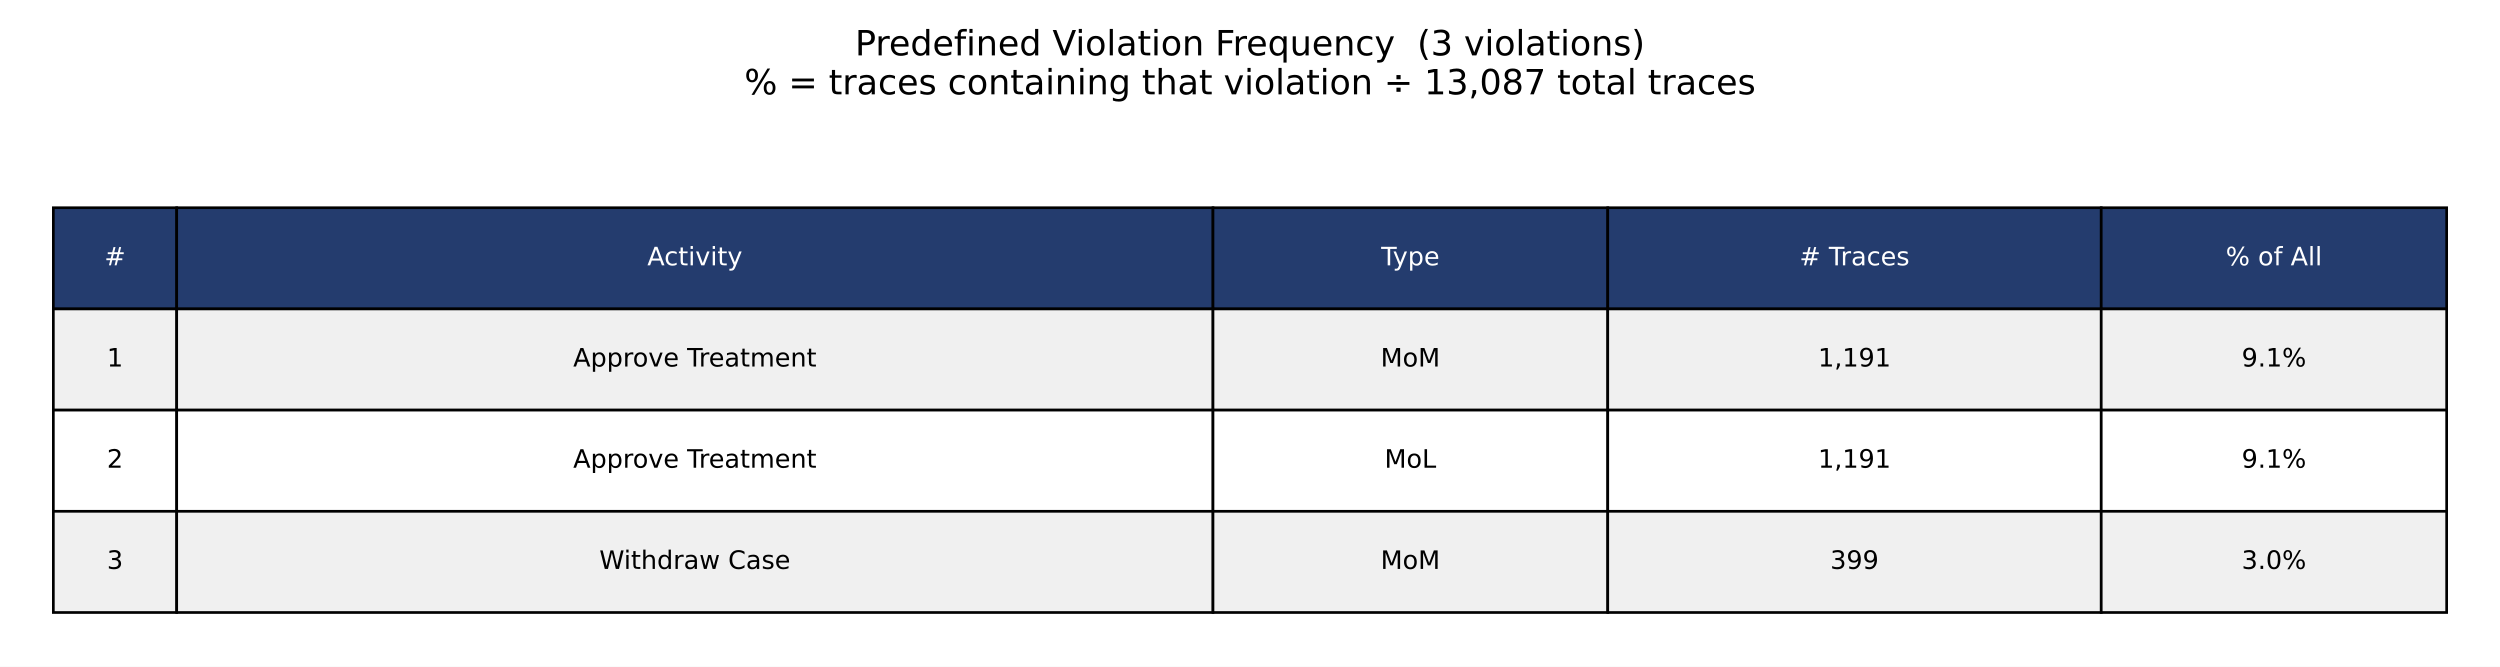
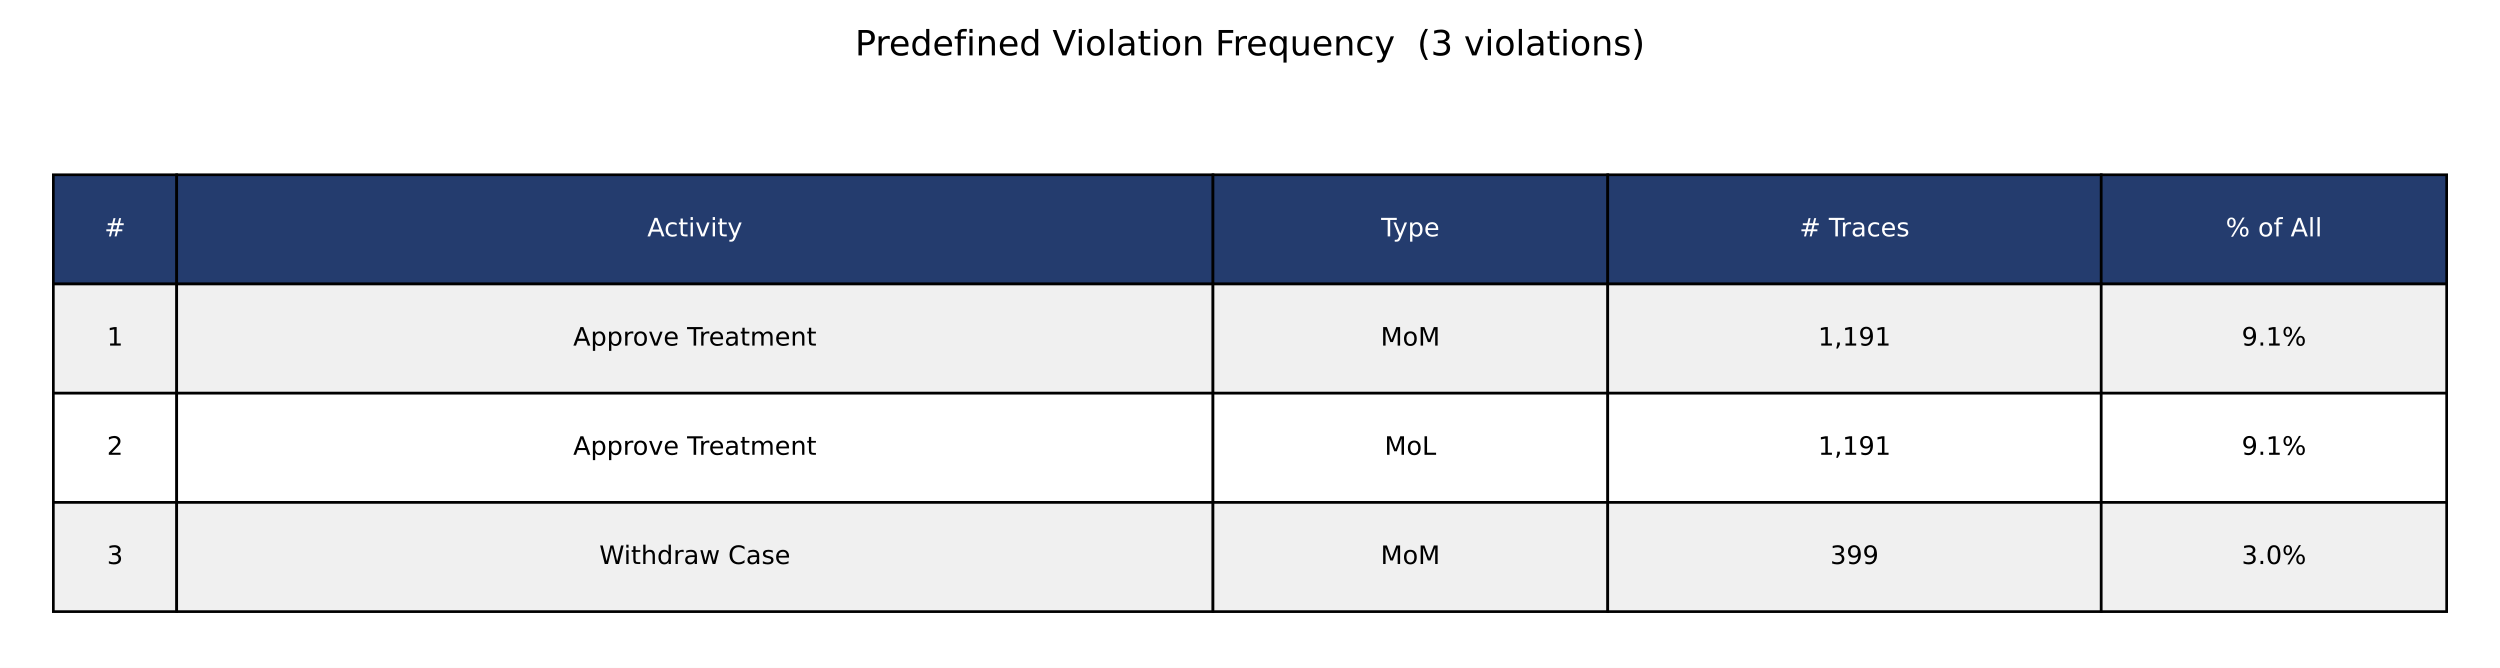
- <svg xmlns="http://www.w3.org/2000/svg" xmlns:xlink="http://www.w3.org/1999/xlink" width="933.6pt" height="248.979pt" viewBox="0 0 933.6 248.979" version="1.1">
+ <svg xmlns="http://www.w3.org/2000/svg" xmlns:xlink="http://www.w3.org/1999/xlink" width="933.6pt" height="249.398pt" viewBox="0 0 933.6 249.398" version="1.1">
  <defs>
    <style type="text/css">*{stroke-linejoin: round; stroke-linecap: butt}</style>
  </defs>
  <g id="figure_1">
    <g id="patch_1">
-       <path d="M 0 248.979  L 933.6 248.979  L 933.6 0  L 0 0  z " style="fill: #ffffff" />
+       <path d="M 0 249.398  L 933.6 249.398  L 933.6 0  L 0 0  z " style="fill: #ffffff" />
    </g>
    <g id="axes_1">
      <g id="table_1">
        <g id="patch_2">
-           <path d="M 19.92 115.366  L 65.99 115.366  L 65.99 77.577  L 19.92 77.577  z " style="fill: #243c6e; stroke: #000000; stroke-linejoin: miter" />
+           <path d="M 19.92 106.05  L 65.99 106.05  L 65.99 65.266  L 19.92 65.266  z " style="fill: #243c6e; stroke: #000000; stroke-linejoin: miter" />
        </g>
        <g id="text_1">
-           <g style="fill: #ffffff" transform="translate(38.9747 99.09253) scale(0.095 -0.095)">
+           <g style="fill: #ffffff" transform="translate(38.9747 88.27938) scale(0.095 -0.095)">
            <defs>
              <path id="DejaVuSans-23" d="M 3272 2816  L 2363 2816  L 2100 1772  L 3016 1772  L 3272 2816  z M 2803 4594  L 2478 3297  L 3391 3297  L 3719 4594  L 4219 4594  L 3897 3297  L 4872 3297  L 4872 2816  L 3775 2816  L 3519 1772  L 4513 1772  L 4513 1294  L 3397 1294  L 3072 0  L 2572 0  L 2894 1294  L 1978 1294  L 1656 0  L 1153 0  L 1478 1294  L 494 1294  L 494 1772  L 1594 1772  L 1856 2816  L 850 2816  L 850 3297  L 1978 3297  L 2297 4594  L 2803 4594  z " transform="scale(0.015625)" />
            </defs>
            <use xlink:href="#DejaVuSans-23" />
          </g>
        </g>
        <g id="patch_3">
-           <path d="M 65.99 115.366  L 452.979 115.366  L 452.979 77.577  L 65.99 77.577  z " style="fill: #243c6e; stroke: #000000; stroke-linejoin: miter" />
+           <path d="M 65.99 106.05  L 452.979 106.05  L 452.979 65.266  L 65.99 65.266  z " style="fill: #243c6e; stroke: #000000; stroke-linejoin: miter" />
        </g>
        <g id="text_2">
-           <g style="fill: #ffffff" transform="translate(241.7203 99.09253) scale(0.095 -0.095)">
+           <g style="fill: #ffffff" transform="translate(241.7203 88.27938) scale(0.095 -0.095)">
            <defs>
              <path id="DejaVuSans-41" d="M 2188 4044  L 1331 1722  L 3047 1722  L 2188 4044  z M 1831 4666  L 2547 4666  L 4325 0  L 3669 0  L 3244 1197  L 1141 1197  L 716 0  L 50 0  L 1831 4666  z " transform="scale(0.015625)" />
              <path id="DejaVuSans-63" d="M 3122 3366  L 3122 2828  Q 2878 2963 2633 3030  Q 2388 3097 2138 3097  Q 1578 3097 1268 2742  Q 959 2388 959 1747  Q 959 1106 1268 751  Q 1578 397 2138 397  Q 2388 397 2633 464  Q 2878 531 3122 666  L 3122 134  Q 2881 22 2623 -34  Q 2366 -91 2075 -91  Q 1284 -91 818 406  Q 353 903 353 1747  Q 353 2603 823 3093  Q 1294 3584 2113 3584  Q 2378 3584 2631 3529  Q 2884 3475 3122 3366  z " transform="scale(0.015625)" />
              <path id="DejaVuSans-74" d="M 1172 4494  L 1172 3500  L 2356 3500  L 2356 3053  L 1172 3053  L 1172 1153  Q 1172 725 1289 603  Q 1406 481 1766 481  L 2356 481  L 2356 0  L 1766 0  Q 1100 0 847 248  Q 594 497 594 1153  L 594 3053  L 172 3053  L 172 3500  L 594 3500  L 594 4494  L 1172 4494  z " transform="scale(0.015625)" />
              <path id="DejaVuSans-69" d="M 603 3500  L 1178 3500  L 1178 0  L 603 0  L 603 3500  z M 603 4863  L 1178 4863  L 1178 4134  L 603 4134  L 603 4863  z " transform="scale(0.015625)" />
              <path id="DejaVuSans-76" d="M 191 3500  L 800 3500  L 1894 563  L 2988 3500  L 3597 3500  L 2284 0  L 1503 0  L 191 3500  z " transform="scale(0.015625)" />
              <path id="DejaVuSans-79" d="M 2059 -325  Q 1816 -950 1584 -1140  Q 1353 -1331 966 -1331  L 506 -1331  L 506 -850  L 844 -850  Q 1081 -850 1212 -737  Q 1344 -625 1503 -206  L 1606 56  L 191 3500  L 800 3500  L 1894 763  L 2988 3500  L 3597 3500  L 2059 -325  z " transform="scale(0.015625)" />
            </defs>
            <use xlink:href="#DejaVuSans-41" />
            <use xlink:href="#DejaVuSans-63" transform="translate(66.6582 0)" />
            <use xlink:href="#DejaVuSans-74" transform="translate(121.6387 0)" />
            <use xlink:href="#DejaVuSans-69" transform="translate(160.8477 0)" />
            <use xlink:href="#DejaVuSans-76" transform="translate(188.6309 0)" />
            <use xlink:href="#DejaVuSans-69" transform="translate(247.8105 0)" />
            <use xlink:href="#DejaVuSans-74" transform="translate(275.5938 0)" />
            <use xlink:href="#DejaVuSans-79" transform="translate(314.8027 0)" />
          </g>
        </g>
        <g id="patch_4">
-           <path d="M 452.979 115.366  L 600.403 115.366  L 600.403 77.577  L 452.979 77.577  z " style="fill: #243c6e; stroke: #000000; stroke-linejoin: miter" />
+           <path d="M 452.979 106.05  L 600.403 106.05  L 600.403 65.266  L 452.979 65.266  z " style="fill: #243c6e; stroke: #000000; stroke-linejoin: miter" />
        </g>
        <g id="text_3">
-           <g style="fill: #ffffff" transform="translate(515.7825 99.09253) scale(0.095 -0.095)">
+           <g style="fill: #ffffff" transform="translate(515.7825 88.27938) scale(0.095 -0.095)">
            <defs>
              <path id="DejaVuSans-54" d="M -19 4666  L 3928 4666  L 3928 4134  L 2272 4134  L 2272 0  L 1638 0  L 1638 4134  L -19 4134  L -19 4666  z " transform="scale(0.015625)" />
              <path id="DejaVuSans-70" d="M 1159 525  L 1159 -1331  L 581 -1331  L 581 3500  L 1159 3500  L 1159 2969  Q 1341 3281 1617 3432  Q 1894 3584 2278 3584  Q 2916 3584 3314 3078  Q 3713 2572 3713 1747  Q 3713 922 3314 415  Q 2916 -91 2278 -91  Q 1894 -91 1617 61  Q 1341 213 1159 525  z M 3116 1747  Q 3116 2381 2855 2742  Q 2594 3103 2138 3103  Q 1681 3103 1420 2742  Q 1159 2381 1159 1747  Q 1159 1113 1420 752  Q 1681 391 2138 391  Q 2594 391 2855 752  Q 3116 1113 3116 1747  z " transform="scale(0.015625)" />
              <path id="DejaVuSans-65" d="M 3597 1894  L 3597 1613  L 953 1613  Q 991 1019 1311 708  Q 1631 397 2203 397  Q 2534 397 2845 478  Q 3156 559 3463 722  L 3463 178  Q 3153 47 2828 -22  Q 2503 -91 2169 -91  Q 1331 -91 842 396  Q 353 884 353 1716  Q 353 2575 817 3079  Q 1281 3584 2069 3584  Q 2775 3584 3186 3129  Q 3597 2675 3597 1894  z M 3022 2063  Q 3016 2534 2758 2815  Q 2500 3097 2075 3097  Q 1594 3097 1305 2825  Q 1016 2553 972 2059  L 3022 2063  z " transform="scale(0.015625)" />
            </defs>
            <use xlink:href="#DejaVuSans-54" />
            <use xlink:href="#DejaVuSans-79" transform="translate(45.45898 0)" />
            <use xlink:href="#DejaVuSans-70" transform="translate(104.6387 0)" />
            <use xlink:href="#DejaVuSans-65" transform="translate(168.1152 0)" />
          </g>
        </g>
        <g id="patch_5">
-           <path d="M 600.403 115.366  L 784.684 115.366  L 784.684 77.577  L 600.403 77.577  z " style="fill: #243c6e; stroke: #000000; stroke-linejoin: miter" />
+           <path d="M 600.403 106.05  L 784.684 106.05  L 784.684 65.266  L 600.403 65.266  z " style="fill: #243c6e; stroke: #000000; stroke-linejoin: miter" />
        </g>
        <g id="text_4">
-           <g style="fill: #ffffff" transform="translate(671.9805 99.09253) scale(0.095 -0.095)">
+           <g style="fill: #ffffff" transform="translate(671.9805 88.27938) scale(0.095 -0.095)">
            <defs>
              <path id="DejaVuSans-20" transform="scale(0.015625)" />
              <path id="DejaVuSans-72" d="M 2631 2963  Q 2534 3019 2420 3045  Q 2306 3072 2169 3072  Q 1681 3072 1420 2755  Q 1159 2438 1159 1844  L 1159 0  L 581 0  L 581 3500  L 1159 3500  L 1159 2956  Q 1341 3275 1631 3429  Q 1922 3584 2338 3584  Q 2397 3584 2469 3576  Q 2541 3569 2628 3553  L 2631 2963  z " transform="scale(0.015625)" />
              <path id="DejaVuSans-61" d="M 2194 1759  Q 1497 1759 1228 1600  Q 959 1441 959 1056  Q 959 750 1161 570  Q 1363 391 1709 391  Q 2188 391 2477 730  Q 2766 1069 2766 1631  L 2766 1759  L 2194 1759  z M 3341 1997  L 3341 0  L 2766 0  L 2766 531  Q 2569 213 2275 61  Q 1981 -91 1556 -91  Q 1019 -91 701 211  Q 384 513 384 1019  Q 384 1609 779 1909  Q 1175 2209 1959 2209  L 2766 2209  L 2766 2266  Q 2766 2663 2505 2880  Q 2244 3097 1772 3097  Q 1472 3097 1187 3025  Q 903 2953 641 2809  L 641 3341  Q 956 3463 1253 3523  Q 1550 3584 1831 3584  Q 2591 3584 2966 3190  Q 3341 2797 3341 1997  z " transform="scale(0.015625)" />
              <path id="DejaVuSans-73" d="M 2834 3397  L 2834 2853  Q 2591 2978 2328 3040  Q 2066 3103 1784 3103  Q 1356 3103 1142 2972  Q 928 2841 928 2578  Q 928 2378 1081 2264  Q 1234 2150 1697 2047  L 1894 2003  Q 2506 1872 2764 1633  Q 3022 1394 3022 966  Q 3022 478 2636 193  Q 2250 -91 1575 -91  Q 1294 -91 989 -36  Q 684 19 347 128  L 347 722  Q 666 556 975 473  Q 1284 391 1588 391  Q 1994 391 2212 530  Q 2431 669 2431 922  Q 2431 1156 2273 1281  Q 2116 1406 1581 1522  L 1381 1569  Q 847 1681 609 1914  Q 372 2147 372 2553  Q 372 3047 722 3315  Q 1072 3584 1716 3584  Q 2034 3584 2315 3537  Q 2597 3491 2834 3397  z " transform="scale(0.015625)" />
            </defs>
            <use xlink:href="#DejaVuSans-23" />
            <use xlink:href="#DejaVuSans-20" transform="translate(83.78906 0)" />
            <use xlink:href="#DejaVuSans-54" transform="translate(115.5762 0)" />
            <use xlink:href="#DejaVuSans-72" transform="translate(161.9102 0)" />
            <use xlink:href="#DejaVuSans-61" transform="translate(203.0234 0)" />
            <use xlink:href="#DejaVuSans-63" transform="translate(264.3027 0)" />
            <use xlink:href="#DejaVuSans-65" transform="translate(319.2832 0)" />
            <use xlink:href="#DejaVuSans-73" transform="translate(380.8066 0)" />
          </g>
        </g>
        <g id="patch_6">
-           <path d="M 784.684 115.366  L 913.68 115.366  L 913.68 77.577  L 784.684 77.577  z " style="fill: #243c6e; stroke: #000000; stroke-linejoin: miter" />
+           <path d="M 784.684 106.05  L 913.68 106.05  L 913.68 65.266  L 784.684 65.266  z " style="fill: #243c6e; stroke: #000000; stroke-linejoin: miter" />
        </g>
        <g id="text_5">
-           <g style="fill: #ffffff" transform="translate(831.1823 99.09253) scale(0.095 -0.095)">
+           <g style="fill: #ffffff" transform="translate(831.1823 88.27938) scale(0.095 -0.095)">
            <defs>
              <path id="DejaVuSans-25" d="M 4653 2053  Q 4381 2053 4226 1822  Q 4072 1591 4072 1178  Q 4072 772 4226 539  Q 4381 306 4653 306  Q 4919 306 5073 539  Q 5228 772 5228 1178  Q 5228 1588 5073 1820  Q 4919 2053 4653 2053  z M 4653 2450  Q 5147 2450 5437 2106  Q 5728 1763 5728 1178  Q 5728 594 5436 251  Q 5144 -91 4653 -91  Q 4153 -91 3862 251  Q 3572 594 3572 1178  Q 3572 1766 3864 2108  Q 4156 2450 4653 2450  z M 1428 4353  Q 1159 4353 1004 4120  Q 850 3888 850 3481  Q 850 3069 1003 2837  Q 1156 2606 1428 2606  Q 1700 2606 1854 2837  Q 2009 3069 2009 3481  Q 2009 3884 1853 4118  Q 1697 4353 1428 4353  z M 4250 4750  L 4750 4750  L 1831 -91  L 1331 -91  L 4250 4750  z M 1428 4750  Q 1922 4750 2215 4408  Q 2509 4066 2509 3481  Q 2509 2891 2217 2550  Q 1925 2209 1428 2209  Q 931 2209 642 2551  Q 353 2894 353 3481  Q 353 4063 643 4406  Q 934 4750 1428 4750  z " transform="scale(0.015625)" />
              <path id="DejaVuSans-6f" d="M 1959 3097  Q 1497 3097 1228 2736  Q 959 2375 959 1747  Q 959 1119 1226 758  Q 1494 397 1959 397  Q 2419 397 2687 759  Q 2956 1122 2956 1747  Q 2956 2369 2687 2733  Q 2419 3097 1959 3097  z M 1959 3584  Q 2709 3584 3137 3096  Q 3566 2609 3566 1747  Q 3566 888 3137 398  Q 2709 -91 1959 -91  Q 1206 -91 779 398  Q 353 888 353 1747  Q 353 2609 779 3096  Q 1206 3584 1959 3584  z " transform="scale(0.015625)" />
              <path id="DejaVuSans-66" d="M 2375 4863  L 2375 4384  L 1825 4384  Q 1516 4384 1395 4259  Q 1275 4134 1275 3809  L 1275 3500  L 2222 3500  L 2222 3053  L 1275 3053  L 1275 0  L 697 0  L 697 3053  L 147 3053  L 147 3500  L 697 3500  L 697 3744  Q 697 4328 969 4595  Q 1241 4863 1831 4863  L 2375 4863  z " transform="scale(0.015625)" />
              <path id="DejaVuSans-6c" d="M 603 4863  L 1178 4863  L 1178 0  L 603 0  L 603 4863  z " transform="scale(0.015625)" />
            </defs>
            <use xlink:href="#DejaVuSans-25" />
            <use xlink:href="#DejaVuSans-20" transform="translate(95.01953 0)" />
            <use xlink:href="#DejaVuSans-6f" transform="translate(126.8066 0)" />
            <use xlink:href="#DejaVuSans-66" transform="translate(187.9883 0)" />
            <use xlink:href="#DejaVuSans-20" transform="translate(223.1934 0)" />
            <use xlink:href="#DejaVuSans-41" transform="translate(254.9805 0)" />
            <use xlink:href="#DejaVuSans-6c" transform="translate(323.3887 0)" />
            <use xlink:href="#DejaVuSans-6c" transform="translate(351.1719 0)" />
          </g>
        </g>
        <g id="patch_7">
-           <path d="M 19.92 153.154  L 65.99 153.154  L 65.99 115.366  L 19.92 115.366  z " style="fill: #f0f0f0; stroke: #000000; stroke-linejoin: miter" />
+           <path d="M 19.92 146.834  L 65.99 146.834  L 65.99 106.05  L 19.92 106.05  z " style="fill: #f0f0f0; stroke: #000000; stroke-linejoin: miter" />
        </g>
        <g id="text_6">
-           <g transform="translate(39.93286 136.8813) scale(0.095 -0.095)">
+           <g transform="translate(39.93286 129.0634) scale(0.095 -0.095)">
            <defs>
              <path id="DejaVuSans-31" d="M 794 531  L 1825 531  L 1825 4091  L 703 3866  L 703 4441  L 1819 4666  L 2450 4666  L 2450 531  L 3481 531  L 3481 0  L 794 0  L 794 531  z " transform="scale(0.015625)" />
            </defs>
            <use xlink:href="#DejaVuSans-31" />
          </g>
        </g>
        <g id="patch_8">
-           <path d="M 65.99 153.154  L 452.979 153.154  L 452.979 115.366  L 65.99 115.366  z " style="fill: #f0f0f0; stroke: #000000; stroke-linejoin: miter" />
+           <path d="M 65.99 146.834  L 452.979 146.834  L 452.979 106.05  L 65.99 106.05  z " style="fill: #f0f0f0; stroke: #000000; stroke-linejoin: miter" />
        </g>
        <g id="text_7">
-           <g transform="translate(214.0441 136.8813) scale(0.095 -0.095)">
+           <g transform="translate(214.0441 129.0634) scale(0.095 -0.095)">
            <defs>
              <path id="DejaVuSans-6d" d="M 3328 2828  Q 3544 3216 3844 3400  Q 4144 3584 4550 3584  Q 5097 3584 5394 3201  Q 5691 2819 5691 2113  L 5691 0  L 5113 0  L 5113 2094  Q 5113 2597 4934 2840  Q 4756 3084 4391 3084  Q 3944 3084 3684 2787  Q 3425 2491 3425 1978  L 3425 0  L 2847 0  L 2847 2094  Q 2847 2600 2669 2842  Q 2491 3084 2119 3084  Q 1678 3084 1418 2786  Q 1159 2488 1159 1978  L 1159 0  L 581 0  L 581 3500  L 1159 3500  L 1159 2956  Q 1356 3278 1631 3431  Q 1906 3584 2284 3584  Q 2666 3584 2933 3390  Q 3200 3197 3328 2828  z " transform="scale(0.015625)" />
              <path id="DejaVuSans-6e" d="M 3513 2113  L 3513 0  L 2938 0  L 2938 2094  Q 2938 2591 2744 2837  Q 2550 3084 2163 3084  Q 1697 3084 1428 2787  Q 1159 2491 1159 1978  L 1159 0  L 581 0  L 581 3500  L 1159 3500  L 1159 2956  Q 1366 3272 1645 3428  Q 1925 3584 2291 3584  Q 2894 3584 3203 3211  Q 3513 2838 3513 2113  z " transform="scale(0.015625)" />
            </defs>
            <use xlink:href="#DejaVuSans-41" />
            <use xlink:href="#DejaVuSans-70" transform="translate(68.4082 0)" />
            <use xlink:href="#DejaVuSans-70" transform="translate(131.8848 0)" />
            <use xlink:href="#DejaVuSans-72" transform="translate(195.3613 0)" />
            <use xlink:href="#DejaVuSans-6f" transform="translate(234.2246 0)" />
            <use xlink:href="#DejaVuSans-76" transform="translate(295.4062 0)" />
            <use xlink:href="#DejaVuSans-65" transform="translate(354.5859 0)" />
            <use xlink:href="#DejaVuSans-20" transform="translate(416.1094 0)" />
            <use xlink:href="#DejaVuSans-54" transform="translate(447.8965 0)" />
            <use xlink:href="#DejaVuSans-72" transform="translate(494.2305 0)" />
            <use xlink:href="#DejaVuSans-65" transform="translate(533.0938 0)" />
            <use xlink:href="#DejaVuSans-61" transform="translate(594.6172 0)" />
            <use xlink:href="#DejaVuSans-74" transform="translate(655.8965 0)" />
            <use xlink:href="#DejaVuSans-6d" transform="translate(695.1055 0)" />
            <use xlink:href="#DejaVuSans-65" transform="translate(792.5176 0)" />
            <use xlink:href="#DejaVuSans-6e" transform="translate(854.041 0)" />
            <use xlink:href="#DejaVuSans-74" transform="translate(917.4199 0)" />
          </g>
        </g>
        <g id="patch_9">
-           <path d="M 452.979 153.154  L 600.403 153.154  L 600.403 115.366  L 452.979 115.366  z " style="fill: #f0f0f0; stroke: #000000; stroke-linejoin: miter" />
+           <path d="M 452.979 146.834  L 600.403 146.834  L 600.403 106.05  L 452.979 106.05  z " style="fill: #f0f0f0; stroke: #000000; stroke-linejoin: miter" />
        </g>
        <g id="text_8">
-           <g transform="translate(515.588 136.8813) scale(0.095 -0.095)">
+           <g transform="translate(515.588 129.0634) scale(0.095 -0.095)">
            <defs>
              <path id="DejaVuSans-4d" d="M 628 4666  L 1569 4666  L 2759 1491  L 3956 4666  L 4897 4666  L 4897 0  L 4281 0  L 4281 4097  L 3078 897  L 2444 897  L 1241 4097  L 1241 0  L 628 0  L 628 4666  z " transform="scale(0.015625)" />
            </defs>
            <use xlink:href="#DejaVuSans-4d" />
            <use xlink:href="#DejaVuSans-6f" transform="translate(86.2793 0)" />
            <use xlink:href="#DejaVuSans-4d" transform="translate(147.4609 0)" />
          </g>
        </g>
        <g id="patch_10">
-           <path d="M 600.403 153.154  L 784.684 153.154  L 784.684 115.366  L 600.403 115.366  z " style="fill: #f0f0f0; stroke: #000000; stroke-linejoin: miter" />
+           <path d="M 600.403 146.834  L 784.684 146.834  L 784.684 106.05  L 600.403 106.05  z " style="fill: #f0f0f0; stroke: #000000; stroke-linejoin: miter" />
        </g>
        <g id="text_9">
-           <g transform="translate(678.9451 136.8813) scale(0.095 -0.095)">
+           <g transform="translate(678.9451 129.0634) scale(0.095 -0.095)">
            <defs>
              <path id="DejaVuSans-2c" d="M 750 794  L 1409 794  L 1409 256  L 897 -744  L 494 -744  L 750 256  L 750 794  z " transform="scale(0.015625)" />
              <path id="DejaVuSans-39" d="M 703 97  L 703 672  Q 941 559 1184 500  Q 1428 441 1663 441  Q 2288 441 2617 861  Q 2947 1281 2994 2138  Q 2813 1869 2534 1725  Q 2256 1581 1919 1581  Q 1219 1581 811 2004  Q 403 2428 403 3163  Q 403 3881 828 4315  Q 1253 4750 1959 4750  Q 2769 4750 3195 4129  Q 3622 3509 3622 2328  Q 3622 1225 3098 567  Q 2575 -91 1691 -91  Q 1453 -91 1209 -44  Q 966 3 703 97  z M 1959 2075  Q 2384 2075 2632 2365  Q 2881 2656 2881 3163  Q 2881 3666 2632 3958  Q 2384 4250 1959 4250  Q 1534 4250 1286 3958  Q 1038 3666 1038 3163  Q 1038 2656 1286 2365  Q 1534 2075 1959 2075  z " transform="scale(0.015625)" />
            </defs>
            <use xlink:href="#DejaVuSans-31" />
            <use xlink:href="#DejaVuSans-2c" transform="translate(63.62305 0)" />
            <use xlink:href="#DejaVuSans-31" transform="translate(95.41016 0)" />
            <use xlink:href="#DejaVuSans-39" transform="translate(159.0332 0)" />
            <use xlink:href="#DejaVuSans-31" transform="translate(222.6562 0)" />
          </g>
        </g>
        <g id="patch_11">
-           <path d="M 784.684 153.154  L 913.68 153.154  L 913.68 115.366  L 784.684 115.366  z " style="fill: #f0f0f0; stroke: #000000; stroke-linejoin: miter" />
+           <path d="M 784.684 146.834  L 913.68 146.834  L 913.68 106.05  L 784.684 106.05  z " style="fill: #f0f0f0; stroke: #000000; stroke-linejoin: miter" />
        </g>
        <g id="text_10">
-           <g transform="translate(837.1146 136.8813) scale(0.095 -0.095)">
+           <g transform="translate(837.1146 129.0634) scale(0.095 -0.095)">
            <defs>
              <path id="DejaVuSans-2e" d="M 684 794  L 1344 794  L 1344 0  L 684 0  L 684 794  z " transform="scale(0.015625)" />
            </defs>
            <use xlink:href="#DejaVuSans-39" />
            <use xlink:href="#DejaVuSans-2e" transform="translate(63.62305 0)" />
            <use xlink:href="#DejaVuSans-31" transform="translate(95.41016 0)" />
            <use xlink:href="#DejaVuSans-25" transform="translate(159.0332 0)" />
          </g>
        </g>
        <g id="patch_12">
-           <path d="M 19.92 190.943  L 65.99 190.943  L 65.99 153.154  L 19.92 153.154  z " style="fill: #ffffff; stroke: #000000; stroke-linejoin: miter" />
+           <path d="M 19.92 187.618  L 65.99 187.618  L 65.99 146.834  L 19.92 146.834  z " style="fill: #ffffff; stroke: #000000; stroke-linejoin: miter" />
        </g>
        <g id="text_11">
-           <g transform="translate(39.93286 174.6701) scale(0.095 -0.095)">
+           <g transform="translate(39.93286 169.8474) scale(0.095 -0.095)">
            <defs>
              <path id="DejaVuSans-32" d="M 1228 531  L 3431 531  L 3431 0  L 469 0  L 469 531  Q 828 903 1448 1529  Q 2069 2156 2228 2338  Q 2531 2678 2651 2914  Q 2772 3150 2772 3378  Q 2772 3750 2511 3984  Q 2250 4219 1831 4219  Q 1534 4219 1204 4116  Q 875 4013 500 3803  L 500 4441  Q 881 4594 1212 4672  Q 1544 4750 1819 4750  Q 2544 4750 2975 4387  Q 3406 4025 3406 3419  Q 3406 3131 3298 2873  Q 3191 2616 2906 2266  Q 2828 2175 2409 1742  Q 1991 1309 1228 531  z " transform="scale(0.015625)" />
            </defs>
            <use xlink:href="#DejaVuSans-32" />
          </g>
        </g>
        <g id="patch_13">
-           <path d="M 65.99 190.943  L 452.979 190.943  L 452.979 153.154  L 65.99 153.154  z " style="fill: #ffffff; stroke: #000000; stroke-linejoin: miter" />
+           <path d="M 65.99 187.618  L 452.979 187.618  L 452.979 146.834  L 65.99 146.834  z " style="fill: #ffffff; stroke: #000000; stroke-linejoin: miter" />
        </g>
        <g id="text_12">
-           <g transform="translate(214.0441 174.6701) scale(0.095 -0.095)">
+           <g transform="translate(214.0441 169.8474) scale(0.095 -0.095)">
            <use xlink:href="#DejaVuSans-41" />
            <use xlink:href="#DejaVuSans-70" transform="translate(68.4082 0)" />
            <use xlink:href="#DejaVuSans-70" transform="translate(131.8848 0)" />
            <use xlink:href="#DejaVuSans-72" transform="translate(195.3613 0)" />
            <use xlink:href="#DejaVuSans-6f" transform="translate(234.2246 0)" />
            <use xlink:href="#DejaVuSans-76" transform="translate(295.4062 0)" />
            <use xlink:href="#DejaVuSans-65" transform="translate(354.5859 0)" />
            <use xlink:href="#DejaVuSans-20" transform="translate(416.1094 0)" />
            <use xlink:href="#DejaVuSans-54" transform="translate(447.8965 0)" />
            <use xlink:href="#DejaVuSans-72" transform="translate(494.2305 0)" />
            <use xlink:href="#DejaVuSans-65" transform="translate(533.0938 0)" />
            <use xlink:href="#DejaVuSans-61" transform="translate(594.6172 0)" />
            <use xlink:href="#DejaVuSans-74" transform="translate(655.8965 0)" />
            <use xlink:href="#DejaVuSans-6d" transform="translate(695.1055 0)" />
            <use xlink:href="#DejaVuSans-65" transform="translate(792.5176 0)" />
            <use xlink:href="#DejaVuSans-6e" transform="translate(854.041 0)" />
            <use xlink:href="#DejaVuSans-74" transform="translate(917.4199 0)" />
          </g>
        </g>
        <g id="patch_14">
-           <path d="M 452.979 190.943  L 600.403 190.943  L 600.403 153.154  L 452.979 153.154  z " style="fill: #ffffff; stroke: #000000; stroke-linejoin: miter" />
+           <path d="M 452.979 187.618  L 600.403 187.618  L 600.403 146.834  L 452.979 146.834  z " style="fill: #ffffff; stroke: #000000; stroke-linejoin: miter" />
        </g>
        <g id="text_13">
-           <g transform="translate(517.0397 174.6701) scale(0.095 -0.095)">
+           <g transform="translate(517.0397 169.8474) scale(0.095 -0.095)">
            <defs>
              <path id="DejaVuSans-4c" d="M 628 4666  L 1259 4666  L 1259 531  L 3531 531  L 3531 0  L 628 0  L 628 4666  z " transform="scale(0.015625)" />
            </defs>
            <use xlink:href="#DejaVuSans-4d" />
            <use xlink:href="#DejaVuSans-6f" transform="translate(86.2793 0)" />
            <use xlink:href="#DejaVuSans-4c" transform="translate(147.4609 0)" />
          </g>
        </g>
        <g id="patch_15">
-           <path d="M 600.403 190.943  L 784.684 190.943  L 784.684 153.154  L 600.403 153.154  z " style="fill: #ffffff; stroke: #000000; stroke-linejoin: miter" />
+           <path d="M 600.403 187.618  L 784.684 187.618  L 784.684 146.834  L 600.403 146.834  z " style="fill: #ffffff; stroke: #000000; stroke-linejoin: miter" />
        </g>
        <g id="text_14">
-           <g transform="translate(678.9451 174.6701) scale(0.095 -0.095)">
+           <g transform="translate(678.9451 169.8474) scale(0.095 -0.095)">
            <use xlink:href="#DejaVuSans-31" />
            <use xlink:href="#DejaVuSans-2c" transform="translate(63.62305 0)" />
            <use xlink:href="#DejaVuSans-31" transform="translate(95.41016 0)" />
            <use xlink:href="#DejaVuSans-39" transform="translate(159.0332 0)" />
            <use xlink:href="#DejaVuSans-31" transform="translate(222.6562 0)" />
          </g>
        </g>
        <g id="patch_16">
-           <path d="M 784.684 190.943  L 913.68 190.943  L 913.68 153.154  L 784.684 153.154  z " style="fill: #ffffff; stroke: #000000; stroke-linejoin: miter" />
+           <path d="M 784.684 187.618  L 913.68 187.618  L 913.68 146.834  L 784.684 146.834  z " style="fill: #ffffff; stroke: #000000; stroke-linejoin: miter" />
        </g>
        <g id="text_15">
-           <g transform="translate(837.1146 174.6701) scale(0.095 -0.095)">
+           <g transform="translate(837.1146 169.8474) scale(0.095 -0.095)">
            <use xlink:href="#DejaVuSans-39" />
            <use xlink:href="#DejaVuSans-2e" transform="translate(63.62305 0)" />
            <use xlink:href="#DejaVuSans-31" transform="translate(95.41016 0)" />
            <use xlink:href="#DejaVuSans-25" transform="translate(159.0332 0)" />
          </g>
        </g>
        <g id="patch_17">
-           <path d="M 19.92 228.732  L 65.99 228.732  L 65.99 190.943  L 19.92 190.943  z " style="fill: #f0f0f0; stroke: #000000; stroke-linejoin: miter" />
+           <path d="M 19.92 228.402  L 65.99 228.402  L 65.99 187.618  L 19.92 187.618  z " style="fill: #f0f0f0; stroke: #000000; stroke-linejoin: miter" />
        </g>
        <g id="text_16">
-           <g transform="translate(39.93286 212.4589) scale(0.095 -0.095)">
+           <g transform="translate(39.93286 210.6314) scale(0.095 -0.095)">
            <defs>
              <path id="DejaVuSans-33" d="M 2597 2516  Q 3050 2419 3304 2112  Q 3559 1806 3559 1356  Q 3559 666 3084 287  Q 2609 -91 1734 -91  Q 1441 -91 1130 -33  Q 819 25 488 141  L 488 750  Q 750 597 1062 519  Q 1375 441 1716 441  Q 2309 441 2620 675  Q 2931 909 2931 1356  Q 2931 1769 2642 2001  Q 2353 2234 1838 2234  L 1294 2234  L 1294 2753  L 1863 2753  Q 2328 2753 2575 2939  Q 2822 3125 2822 3475  Q 2822 3834 2567 4026  Q 2313 4219 1838 4219  Q 1578 4219 1281 4162  Q 984 4106 628 3988  L 628 4550  Q 988 4650 1302 4700  Q 1616 4750 1894 4750  Q 2613 4750 3031 4423  Q 3450 4097 3450 3541  Q 3450 3153 3228 2886  Q 3006 2619 2597 2516  z " transform="scale(0.015625)" />
            </defs>
            <use xlink:href="#DejaVuSans-33" />
          </g>
        </g>
        <g id="patch_18">
-           <path d="M 65.99 228.732  L 452.979 228.732  L 452.979 190.943  L 65.99 190.943  z " style="fill: #f0f0f0; stroke: #000000; stroke-linejoin: miter" />
+           <path d="M 65.99 228.402  L 452.979 228.402  L 452.979 187.618  L 65.99 187.618  z " style="fill: #f0f0f0; stroke: #000000; stroke-linejoin: miter" />
        </g>
        <g id="text_17">
-           <g transform="translate(223.8046 212.4589) scale(0.095 -0.095)">
+           <g transform="translate(223.8046 210.6314) scale(0.095 -0.095)">
            <defs>
              <path id="DejaVuSans-57" d="M 213 4666  L 850 4666  L 1831 722  L 2809 4666  L 3519 4666  L 4500 722  L 5478 4666  L 6119 4666  L 4947 0  L 4153 0  L 3169 4050  L 2175 0  L 1381 0  L 213 4666  z " transform="scale(0.015625)" />
              <path id="DejaVuSans-68" d="M 3513 2113  L 3513 0  L 2938 0  L 2938 2094  Q 2938 2591 2744 2837  Q 2550 3084 2163 3084  Q 1697 3084 1428 2787  Q 1159 2491 1159 1978  L 1159 0  L 581 0  L 581 4863  L 1159 4863  L 1159 2956  Q 1366 3272 1645 3428  Q 1925 3584 2291 3584  Q 2894 3584 3203 3211  Q 3513 2838 3513 2113  z " transform="scale(0.015625)" />
              <path id="DejaVuSans-64" d="M 2906 2969  L 2906 4863  L 3481 4863  L 3481 0  L 2906 0  L 2906 525  Q 2725 213 2448 61  Q 2172 -91 1784 -91  Q 1150 -91 751 415  Q 353 922 353 1747  Q 353 2572 751 3078  Q 1150 3584 1784 3584  Q 2172 3584 2448 3432  Q 2725 3281 2906 2969  z M 947 1747  Q 947 1113 1208 752  Q 1469 391 1925 391  Q 2381 391 2643 752  Q 2906 1113 2906 1747  Q 2906 2381 2643 2742  Q 2381 3103 1925 3103  Q 1469 3103 1208 2742  Q 947 2381 947 1747  z " transform="scale(0.015625)" />
              <path id="DejaVuSans-77" d="M 269 3500  L 844 3500  L 1563 769  L 2278 3500  L 2956 3500  L 3675 769  L 4391 3500  L 4966 3500  L 4050 0  L 3372 0  L 2619 2869  L 1863 0  L 1184 0  L 269 3500  z " transform="scale(0.015625)" />
              <path id="DejaVuSans-43" d="M 4122 4306  L 4122 3641  Q 3803 3938 3442 4084  Q 3081 4231 2675 4231  Q 1875 4231 1450 3742  Q 1025 3253 1025 2328  Q 1025 1406 1450 917  Q 1875 428 2675 428  Q 3081 428 3442 575  Q 3803 722 4122 1019  L 4122 359  Q 3791 134 3420 21  Q 3050 -91 2638 -91  Q 1578 -91 968 557  Q 359 1206 359 2328  Q 359 3453 968 4101  Q 1578 4750 2638 4750  Q 3056 4750 3426 4639  Q 3797 4528 4122 4306  z " transform="scale(0.015625)" />
            </defs>
            <use xlink:href="#DejaVuSans-57" />
            <use xlink:href="#DejaVuSans-69" transform="translate(96.62695 0)" />
            <use xlink:href="#DejaVuSans-74" transform="translate(124.4102 0)" />
            <use xlink:href="#DejaVuSans-68" transform="translate(163.6191 0)" />
            <use xlink:href="#DejaVuSans-64" transform="translate(226.998 0)" />
            <use xlink:href="#DejaVuSans-72" transform="translate(290.4746 0)" />
            <use xlink:href="#DejaVuSans-61" transform="translate(331.5879 0)" />
            <use xlink:href="#DejaVuSans-77" transform="translate(392.8672 0)" />
            <use xlink:href="#DejaVuSans-20" transform="translate(474.6543 0)" />
            <use xlink:href="#DejaVuSans-43" transform="translate(506.4414 0)" />
            <use xlink:href="#DejaVuSans-61" transform="translate(576.2656 0)" />
            <use xlink:href="#DejaVuSans-73" transform="translate(637.5449 0)" />
            <use xlink:href="#DejaVuSans-65" transform="translate(689.6445 0)" />
          </g>
        </g>
        <g id="patch_19">
-           <path d="M 452.979 228.732  L 600.403 228.732  L 600.403 190.943  L 452.979 190.943  z " style="fill: #f0f0f0; stroke: #000000; stroke-linejoin: miter" />
+           <path d="M 452.979 228.402  L 600.403 228.402  L 600.403 187.618  L 452.979 187.618  z " style="fill: #f0f0f0; stroke: #000000; stroke-linejoin: miter" />
        </g>
        <g id="text_18">
-           <g transform="translate(515.588 212.4589) scale(0.095 -0.095)">
+           <g transform="translate(515.588 210.6314) scale(0.095 -0.095)">
            <use xlink:href="#DejaVuSans-4d" />
            <use xlink:href="#DejaVuSans-6f" transform="translate(86.2793 0)" />
            <use xlink:href="#DejaVuSans-4d" transform="translate(147.4609 0)" />
          </g>
        </g>
        <g id="patch_20">
-           <path d="M 600.403 228.732  L 784.684 228.732  L 784.684 190.943  L 600.403 190.943  z " style="fill: #f0f0f0; stroke: #000000; stroke-linejoin: miter" />
+           <path d="M 600.403 228.402  L 784.684 228.402  L 784.684 187.618  L 600.403 187.618  z " style="fill: #f0f0f0; stroke: #000000; stroke-linejoin: miter" />
        </g>
        <g id="text_19">
-           <g transform="translate(683.4769 212.4589) scale(0.095 -0.095)">
+           <g transform="translate(683.4769 210.6314) scale(0.095 -0.095)">
            <use xlink:href="#DejaVuSans-33" />
            <use xlink:href="#DejaVuSans-39" transform="translate(63.62305 0)" />
            <use xlink:href="#DejaVuSans-39" transform="translate(127.2461 0)" />
          </g>
        </g>
        <g id="patch_21">
-           <path d="M 784.684 228.732  L 913.68 228.732  L 913.68 190.943  L 784.684 190.943  z " style="fill: #f0f0f0; stroke: #000000; stroke-linejoin: miter" />
+           <path d="M 784.684 228.402  L 913.68 228.402  L 913.68 187.618  L 784.684 187.618  z " style="fill: #f0f0f0; stroke: #000000; stroke-linejoin: miter" />
        </g>
        <g id="text_20">
-           <g transform="translate(837.1146 212.4589) scale(0.095 -0.095)">
+           <g transform="translate(837.1146 210.6314) scale(0.095 -0.095)">
            <defs>
              <path id="DejaVuSans-30" d="M 2034 4250  Q 1547 4250 1301 3770  Q 1056 3291 1056 2328  Q 1056 1369 1301 889  Q 1547 409 2034 409  Q 2525 409 2770 889  Q 3016 1369 3016 2328  Q 3016 3291 2770 3770  Q 2525 4250 2034 4250  z M 2034 4750  Q 2819 4750 3233 4129  Q 3647 3509 3647 2328  Q 3647 1150 3233 529  Q 2819 -91 2034 -91  Q 1250 -91 836 529  Q 422 1150 422 2328  Q 422 3509 836 4129  Q 1250 4750 2034 4750  z " transform="scale(0.015625)" />
            </defs>
            <use xlink:href="#DejaVuSans-33" />
            <use xlink:href="#DejaVuSans-2e" transform="translate(63.62305 0)" />
            <use xlink:href="#DejaVuSans-30" transform="translate(95.41016 0)" />
            <use xlink:href="#DejaVuSans-25" transform="translate(159.0332 0)" />
          </g>
        </g>
      </g>
      <g id="text_21">
        <g transform="translate(319.3099 20.67797) scale(0.13 -0.13)">
          <defs>
            <path id="DejaVuSans-50" d="M 1259 4147  L 1259 2394  L 2053 2394  Q 2494 2394 2734 2622  Q 2975 2850 2975 3272  Q 2975 3691 2734 3919  Q 2494 4147 2053 4147  L 1259 4147  z M 628 4666  L 2053 4666  Q 2838 4666 3239 4311  Q 3641 3956 3641 3272  Q 3641 2581 3239 2228  Q 2838 1875 2053 1875  L 1259 1875  L 1259 0  L 628 0  L 628 4666  z " transform="scale(0.015625)" />
            <path id="DejaVuSans-56" d="M 1831 0  L 50 4666  L 709 4666  L 2188 738  L 3669 4666  L 4325 4666  L 2547 0  L 1831 0  z " transform="scale(0.015625)" />
            <path id="DejaVuSans-46" d="M 628 4666  L 3309 4666  L 3309 4134  L 1259 4134  L 1259 2759  L 3109 2759  L 3109 2228  L 1259 2228  L 1259 0  L 628 0  L 628 4666  z " transform="scale(0.015625)" />
            <path id="DejaVuSans-71" d="M 947 1747  Q 947 1113 1208 752  Q 1469 391 1925 391  Q 2381 391 2643 752  Q 2906 1113 2906 1747  Q 2906 2381 2643 2742  Q 2381 3103 1925 3103  Q 1469 3103 1208 2742  Q 947 2381 947 1747  z M 2906 525  Q 2725 213 2448 61  Q 2172 -91 1784 -91  Q 1150 -91 751 415  Q 353 922 353 1747  Q 353 2572 751 3078  Q 1150 3584 1784 3584  Q 2172 3584 2448 3432  Q 2725 3281 2906 2969  L 2906 3500  L 3481 3500  L 3481 -1331  L 2906 -1331  L 2906 525  z " transform="scale(0.015625)" />
            <path id="DejaVuSans-75" d="M 544 1381  L 544 3500  L 1119 3500  L 1119 1403  Q 1119 906 1312 657  Q 1506 409 1894 409  Q 2359 409 2629 706  Q 2900 1003 2900 1516  L 2900 3500  L 3475 3500  L 3475 0  L 2900 0  L 2900 538  Q 2691 219 2414 64  Q 2138 -91 1772 -91  Q 1169 -91 856 284  Q 544 659 544 1381  z M 1991 3584  L 1991 3584  z " transform="scale(0.015625)" />
            <path id="DejaVuSans-28" d="M 1984 4856  Q 1566 4138 1362 3434  Q 1159 2731 1159 2009  Q 1159 1288 1364 580  Q 1569 -128 1984 -844  L 1484 -844  Q 1016 -109 783 600  Q 550 1309 550 2009  Q 550 2706 781 3412  Q 1013 4119 1484 4856  L 1984 4856  z " transform="scale(0.015625)" />
            <path id="DejaVuSans-29" d="M 513 4856  L 1013 4856  Q 1481 4119 1714 3412  Q 1947 2706 1947 2009  Q 1947 1309 1714 600  Q 1481 -109 1013 -844  L 513 -844  Q 928 -128 1133 580  Q 1338 1288 1338 2009  Q 1338 2731 1133 3434  Q 928 4138 513 4856  z " transform="scale(0.015625)" />
          </defs>
          <use xlink:href="#DejaVuSans-50" />
          <use xlink:href="#DejaVuSans-72" transform="translate(58.55273 0)" />
          <use xlink:href="#DejaVuSans-65" transform="translate(97.41602 0)" />
          <use xlink:href="#DejaVuSans-64" transform="translate(158.9395 0)" />
          <use xlink:href="#DejaVuSans-65" transform="translate(222.416 0)" />
          <use xlink:href="#DejaVuSans-66" transform="translate(283.9395 0)" />
          <use xlink:href="#DejaVuSans-69" transform="translate(319.1445 0)" />
          <use xlink:href="#DejaVuSans-6e" transform="translate(346.9277 0)" />
          <use xlink:href="#DejaVuSans-65" transform="translate(410.3066 0)" />
          <use xlink:href="#DejaVuSans-64" transform="translate(471.8301 0)" />
          <use xlink:href="#DejaVuSans-20" transform="translate(535.3066 0)" />
          <use xlink:href="#DejaVuSans-56" transform="translate(567.0938 0)" />
          <use xlink:href="#DejaVuSans-69" transform="translate(633.252 0)" />
          <use xlink:href="#DejaVuSans-6f" transform="translate(661.0352 0)" />
          <use xlink:href="#DejaVuSans-6c" transform="translate(722.2168 0)" />
          <use xlink:href="#DejaVuSans-61" transform="translate(750 0)" />
          <use xlink:href="#DejaVuSans-74" transform="translate(811.2793 0)" />
          <use xlink:href="#DejaVuSans-69" transform="translate(850.4883 0)" />
          <use xlink:href="#DejaVuSans-6f" transform="translate(878.2715 0)" />
          <use xlink:href="#DejaVuSans-6e" transform="translate(939.4531 0)" />
          <use xlink:href="#DejaVuSans-20" transform="translate(1002.832 0)" />
          <use xlink:href="#DejaVuSans-46" transform="translate(1034.619 0)" />
          <use xlink:href="#DejaVuSans-72" transform="translate(1084.889 0)" />
          <use xlink:href="#DejaVuSans-65" transform="translate(1123.752 0)" />
          <use xlink:href="#DejaVuSans-71" transform="translate(1185.275 0)" />
          <use xlink:href="#DejaVuSans-75" transform="translate(1248.752 0)" />
          <use xlink:href="#DejaVuSans-65" transform="translate(1312.131 0)" />
          <use xlink:href="#DejaVuSans-6e" transform="translate(1373.654 0)" />
          <use xlink:href="#DejaVuSans-63" transform="translate(1437.033 0)" />
          <use xlink:href="#DejaVuSans-79" transform="translate(1492.014 0)" />
          <use xlink:href="#DejaVuSans-20" transform="translate(1551.193 0)" />
          <use xlink:href="#DejaVuSans-20" transform="translate(1582.98 0)" />
          <use xlink:href="#DejaVuSans-28" transform="translate(1614.768 0)" />
          <use xlink:href="#DejaVuSans-33" transform="translate(1653.781 0)" />
          <use xlink:href="#DejaVuSans-20" transform="translate(1717.404 0)" />
          <use xlink:href="#DejaVuSans-76" transform="translate(1749.191 0)" />
          <use xlink:href="#DejaVuSans-69" transform="translate(1808.371 0)" />
          <use xlink:href="#DejaVuSans-6f" transform="translate(1836.154 0)" />
          <use xlink:href="#DejaVuSans-6c" transform="translate(1897.336 0)" />
          <use xlink:href="#DejaVuSans-61" transform="translate(1925.119 0)" />
          <use xlink:href="#DejaVuSans-74" transform="translate(1986.398 0)" />
          <use xlink:href="#DejaVuSans-69" transform="translate(2025.607 0)" />
          <use xlink:href="#DejaVuSans-6f" transform="translate(2053.391 0)" />
          <use xlink:href="#DejaVuSans-6e" transform="translate(2114.572 0)" />
          <use xlink:href="#DejaVuSans-73" transform="translate(2177.951 0)" />
          <use xlink:href="#DejaVuSans-29" transform="translate(2230.051 0)" />
        </g>
-         <g transform="translate(277.9577 35.23512) scale(0.13 -0.13)">
-           <defs>
-             <path id="DejaVuSans-3d" d="M 678 2906  L 4684 2906  L 4684 2381  L 678 2381  L 678 2906  z M 678 1631  L 4684 1631  L 4684 1100  L 678 1100  L 678 1631  z " transform="scale(0.015625)" />
-             <path id="DejaVuSans-67" d="M 2906 1791  Q 2906 2416 2648 2759  Q 2391 3103 1925 3103  Q 1463 3103 1205 2759  Q 947 2416 947 1791  Q 947 1169 1205 825  Q 1463 481 1925 481  Q 2391 481 2648 825  Q 2906 1169 2906 1791  z M 3481 434  Q 3481 -459 3084 -895  Q 2688 -1331 1869 -1331  Q 1566 -1331 1297 -1286  Q 1028 -1241 775 -1147  L 775 -588  Q 1028 -725 1275 -790  Q 1522 -856 1778 -856  Q 2344 -856 2625 -561  Q 2906 -266 2906 331  L 2906 616  Q 2728 306 2450 153  Q 2172 0 1784 0  Q 1141 0 747 490  Q 353 981 353 1791  Q 353 2603 747 3093  Q 1141 3584 1784 3584  Q 2172 3584 2450 3431  Q 2728 3278 2906 2969  L 2906 3500  L 3481 3500  L 3481 434  z " transform="scale(0.015625)" />
-             <path id="DejaVuSans-f7" d="M 2297 3547  L 3066 3547  L 3066 2778  L 2297 2778  L 2297 3547  z M 2297 1234  L 3066 1234  L 3066 469  L 2297 469  L 2297 1234  z M 678 2272  L 4684 2272  L 4684 1741  L 678 1741  L 678 2272  z " transform="scale(0.015625)" />
-             <path id="DejaVuSans-38" d="M 2034 2216  Q 1584 2216 1326 1975  Q 1069 1734 1069 1313  Q 1069 891 1326 650  Q 1584 409 2034 409  Q 2484 409 2743 651  Q 3003 894 3003 1313  Q 3003 1734 2745 1975  Q 2488 2216 2034 2216  z M 1403 2484  Q 997 2584 770 2862  Q 544 3141 544 3541  Q 544 4100 942 4425  Q 1341 4750 2034 4750  Q 2731 4750 3128 4425  Q 3525 4100 3525 3541  Q 3525 3141 3298 2862  Q 3072 2584 2669 2484  Q 3125 2378 3379 2068  Q 3634 1759 3634 1313  Q 3634 634 3220 271  Q 2806 -91 2034 -91  Q 1263 -91 848 271  Q 434 634 434 1313  Q 434 1759 690 2068  Q 947 2378 1403 2484  z M 1172 3481  Q 1172 3119 1398 2916  Q 1625 2713 2034 2713  Q 2441 2713 2670 2916  Q 2900 3119 2900 3481  Q 2900 3844 2670 4047  Q 2441 4250 2034 4250  Q 1625 4250 1398 4047  Q 1172 3844 1172 3481  z " transform="scale(0.015625)" />
-             <path id="DejaVuSans-37" d="M 525 4666  L 3525 4666  L 3525 4397  L 1831 0  L 1172 0  L 2766 4134  L 525 4134  L 525 4666  z " transform="scale(0.015625)" />
-           </defs>
-           <use xlink:href="#DejaVuSans-25" />
-           <use xlink:href="#DejaVuSans-20" transform="translate(95.01953 0)" />
-           <use xlink:href="#DejaVuSans-3d" transform="translate(126.8066 0)" />
-           <use xlink:href="#DejaVuSans-20" transform="translate(210.5957 0)" />
-           <use xlink:href="#DejaVuSans-74" transform="translate(242.3828 0)" />
-           <use xlink:href="#DejaVuSans-72" transform="translate(281.5918 0)" />
-           <use xlink:href="#DejaVuSans-61" transform="translate(322.7051 0)" />
-           <use xlink:href="#DejaVuSans-63" transform="translate(383.9844 0)" />
-           <use xlink:href="#DejaVuSans-65" transform="translate(438.9648 0)" />
-           <use xlink:href="#DejaVuSans-73" transform="translate(500.4883 0)" />
-           <use xlink:href="#DejaVuSans-20" transform="translate(552.5879 0)" />
-           <use xlink:href="#DejaVuSans-63" transform="translate(584.375 0)" />
-           <use xlink:href="#DejaVuSans-6f" transform="translate(639.3555 0)" />
-           <use xlink:href="#DejaVuSans-6e" transform="translate(700.5371 0)" />
-           <use xlink:href="#DejaVuSans-74" transform="translate(763.916 0)" />
-           <use xlink:href="#DejaVuSans-61" transform="translate(803.125 0)" />
-           <use xlink:href="#DejaVuSans-69" transform="translate(864.4043 0)" />
-           <use xlink:href="#DejaVuSans-6e" transform="translate(892.1875 0)" />
-           <use xlink:href="#DejaVuSans-69" transform="translate(955.5664 0)" />
-           <use xlink:href="#DejaVuSans-6e" transform="translate(983.3496 0)" />
-           <use xlink:href="#DejaVuSans-67" transform="translate(1046.729 0)" />
-           <use xlink:href="#DejaVuSans-20" transform="translate(1110.205 0)" />
-           <use xlink:href="#DejaVuSans-74" transform="translate(1141.992 0)" />
-           <use xlink:href="#DejaVuSans-68" transform="translate(1181.201 0)" />
-           <use xlink:href="#DejaVuSans-61" transform="translate(1244.58 0)" />
-           <use xlink:href="#DejaVuSans-74" transform="translate(1305.859 0)" />
-           <use xlink:href="#DejaVuSans-20" transform="translate(1345.068 0)" />
-           <use xlink:href="#DejaVuSans-76" transform="translate(1376.855 0)" />
-           <use xlink:href="#DejaVuSans-69" transform="translate(1436.035 0)" />
-           <use xlink:href="#DejaVuSans-6f" transform="translate(1463.818 0)" />
-           <use xlink:href="#DejaVuSans-6c" transform="translate(1525 0)" />
-           <use xlink:href="#DejaVuSans-61" transform="translate(1552.783 0)" />
-           <use xlink:href="#DejaVuSans-74" transform="translate(1614.062 0)" />
-           <use xlink:href="#DejaVuSans-69" transform="translate(1653.271 0)" />
-           <use xlink:href="#DejaVuSans-6f" transform="translate(1681.055 0)" />
-           <use xlink:href="#DejaVuSans-6e" transform="translate(1742.236 0)" />
-           <use xlink:href="#DejaVuSans-20" transform="translate(1805.615 0)" />
-           <use xlink:href="#DejaVuSans-f7" transform="translate(1837.402 0)" />
-           <use xlink:href="#DejaVuSans-20" transform="translate(1921.191 0)" />
-           <use xlink:href="#DejaVuSans-31" transform="translate(1952.979 0)" />
-           <use xlink:href="#DejaVuSans-33" transform="translate(2016.602 0)" />
-           <use xlink:href="#DejaVuSans-2c" transform="translate(2080.225 0)" />
-           <use xlink:href="#DejaVuSans-30" transform="translate(2112.012 0)" />
-           <use xlink:href="#DejaVuSans-38" transform="translate(2175.635 0)" />
-           <use xlink:href="#DejaVuSans-37" transform="translate(2239.258 0)" />
-           <use xlink:href="#DejaVuSans-20" transform="translate(2302.881 0)" />
-           <use xlink:href="#DejaVuSans-74" transform="translate(2334.668 0)" />
-           <use xlink:href="#DejaVuSans-6f" transform="translate(2373.877 0)" />
-           <use xlink:href="#DejaVuSans-74" transform="translate(2435.059 0)" />
-           <use xlink:href="#DejaVuSans-61" transform="translate(2474.268 0)" />
-           <use xlink:href="#DejaVuSans-6c" transform="translate(2535.547 0)" />
-           <use xlink:href="#DejaVuSans-20" transform="translate(2563.33 0)" />
-           <use xlink:href="#DejaVuSans-74" transform="translate(2595.117 0)" />
-           <use xlink:href="#DejaVuSans-72" transform="translate(2634.326 0)" />
-           <use xlink:href="#DejaVuSans-61" transform="translate(2675.439 0)" />
-           <use xlink:href="#DejaVuSans-63" transform="translate(2736.719 0)" />
-           <use xlink:href="#DejaVuSans-65" transform="translate(2791.699 0)" />
-           <use xlink:href="#DejaVuSans-73" transform="translate(2853.223 0)" />
-         </g>
      </g>
    </g>
  </g>
</svg>
